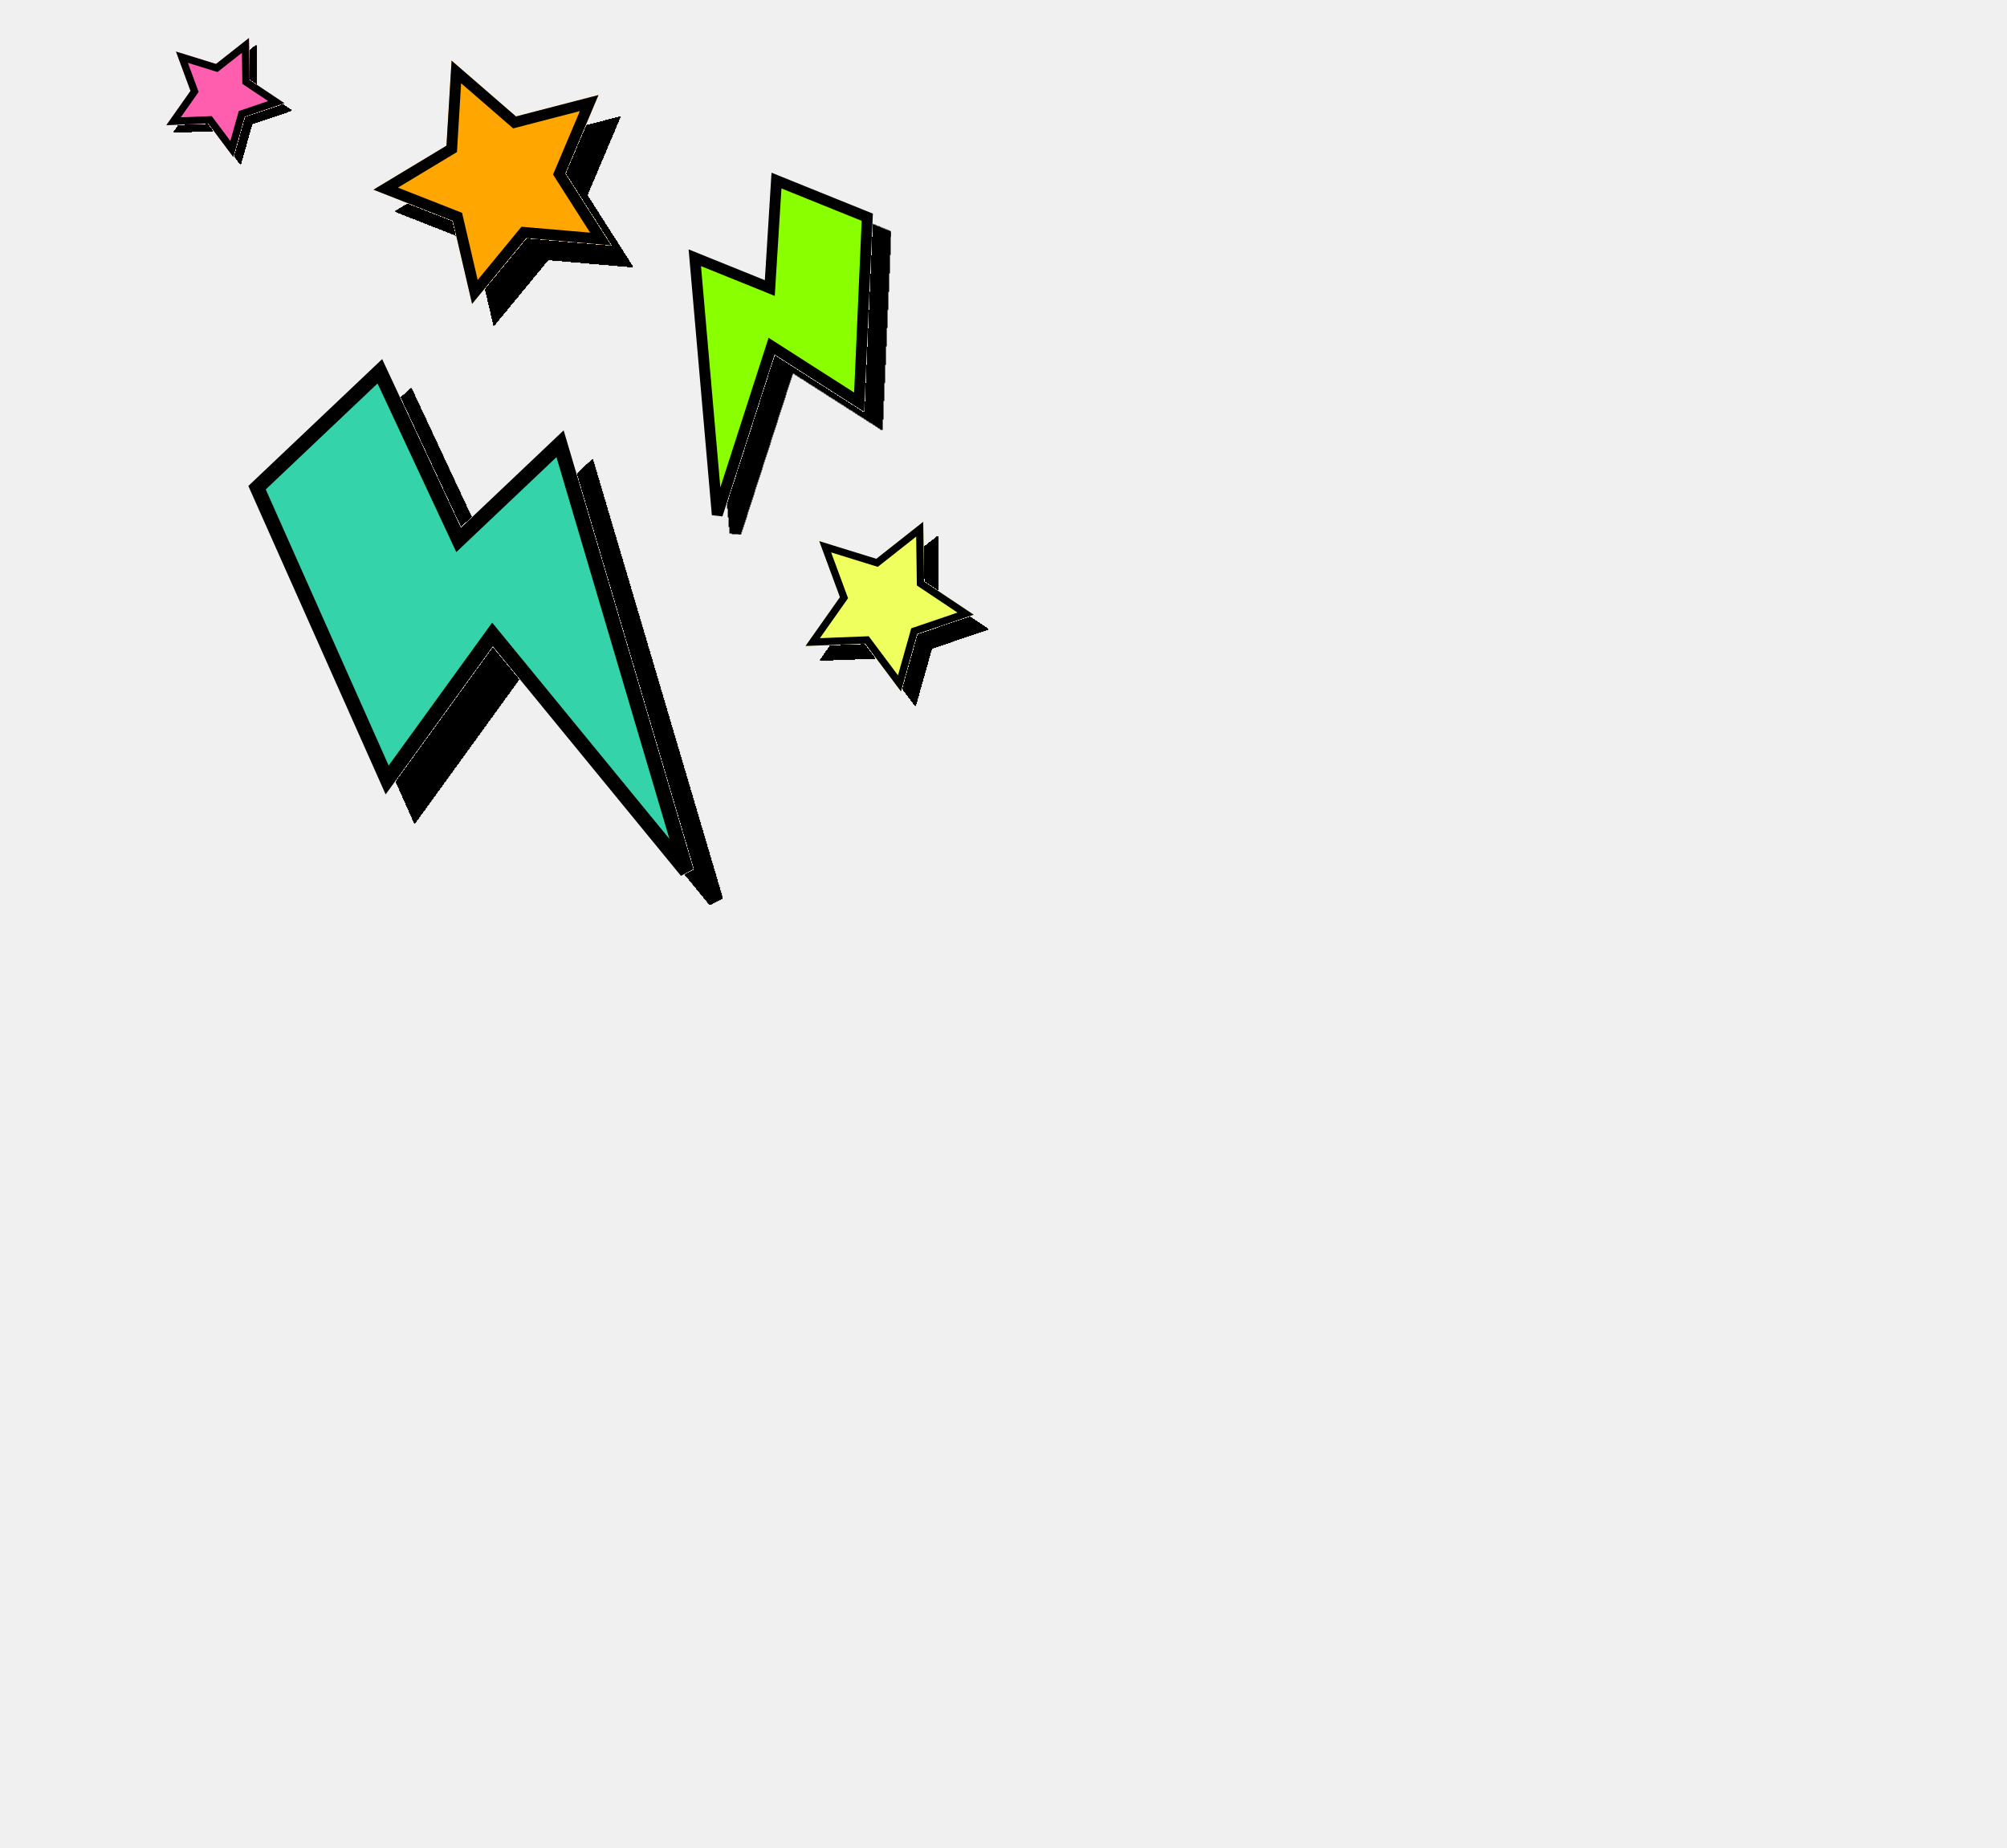
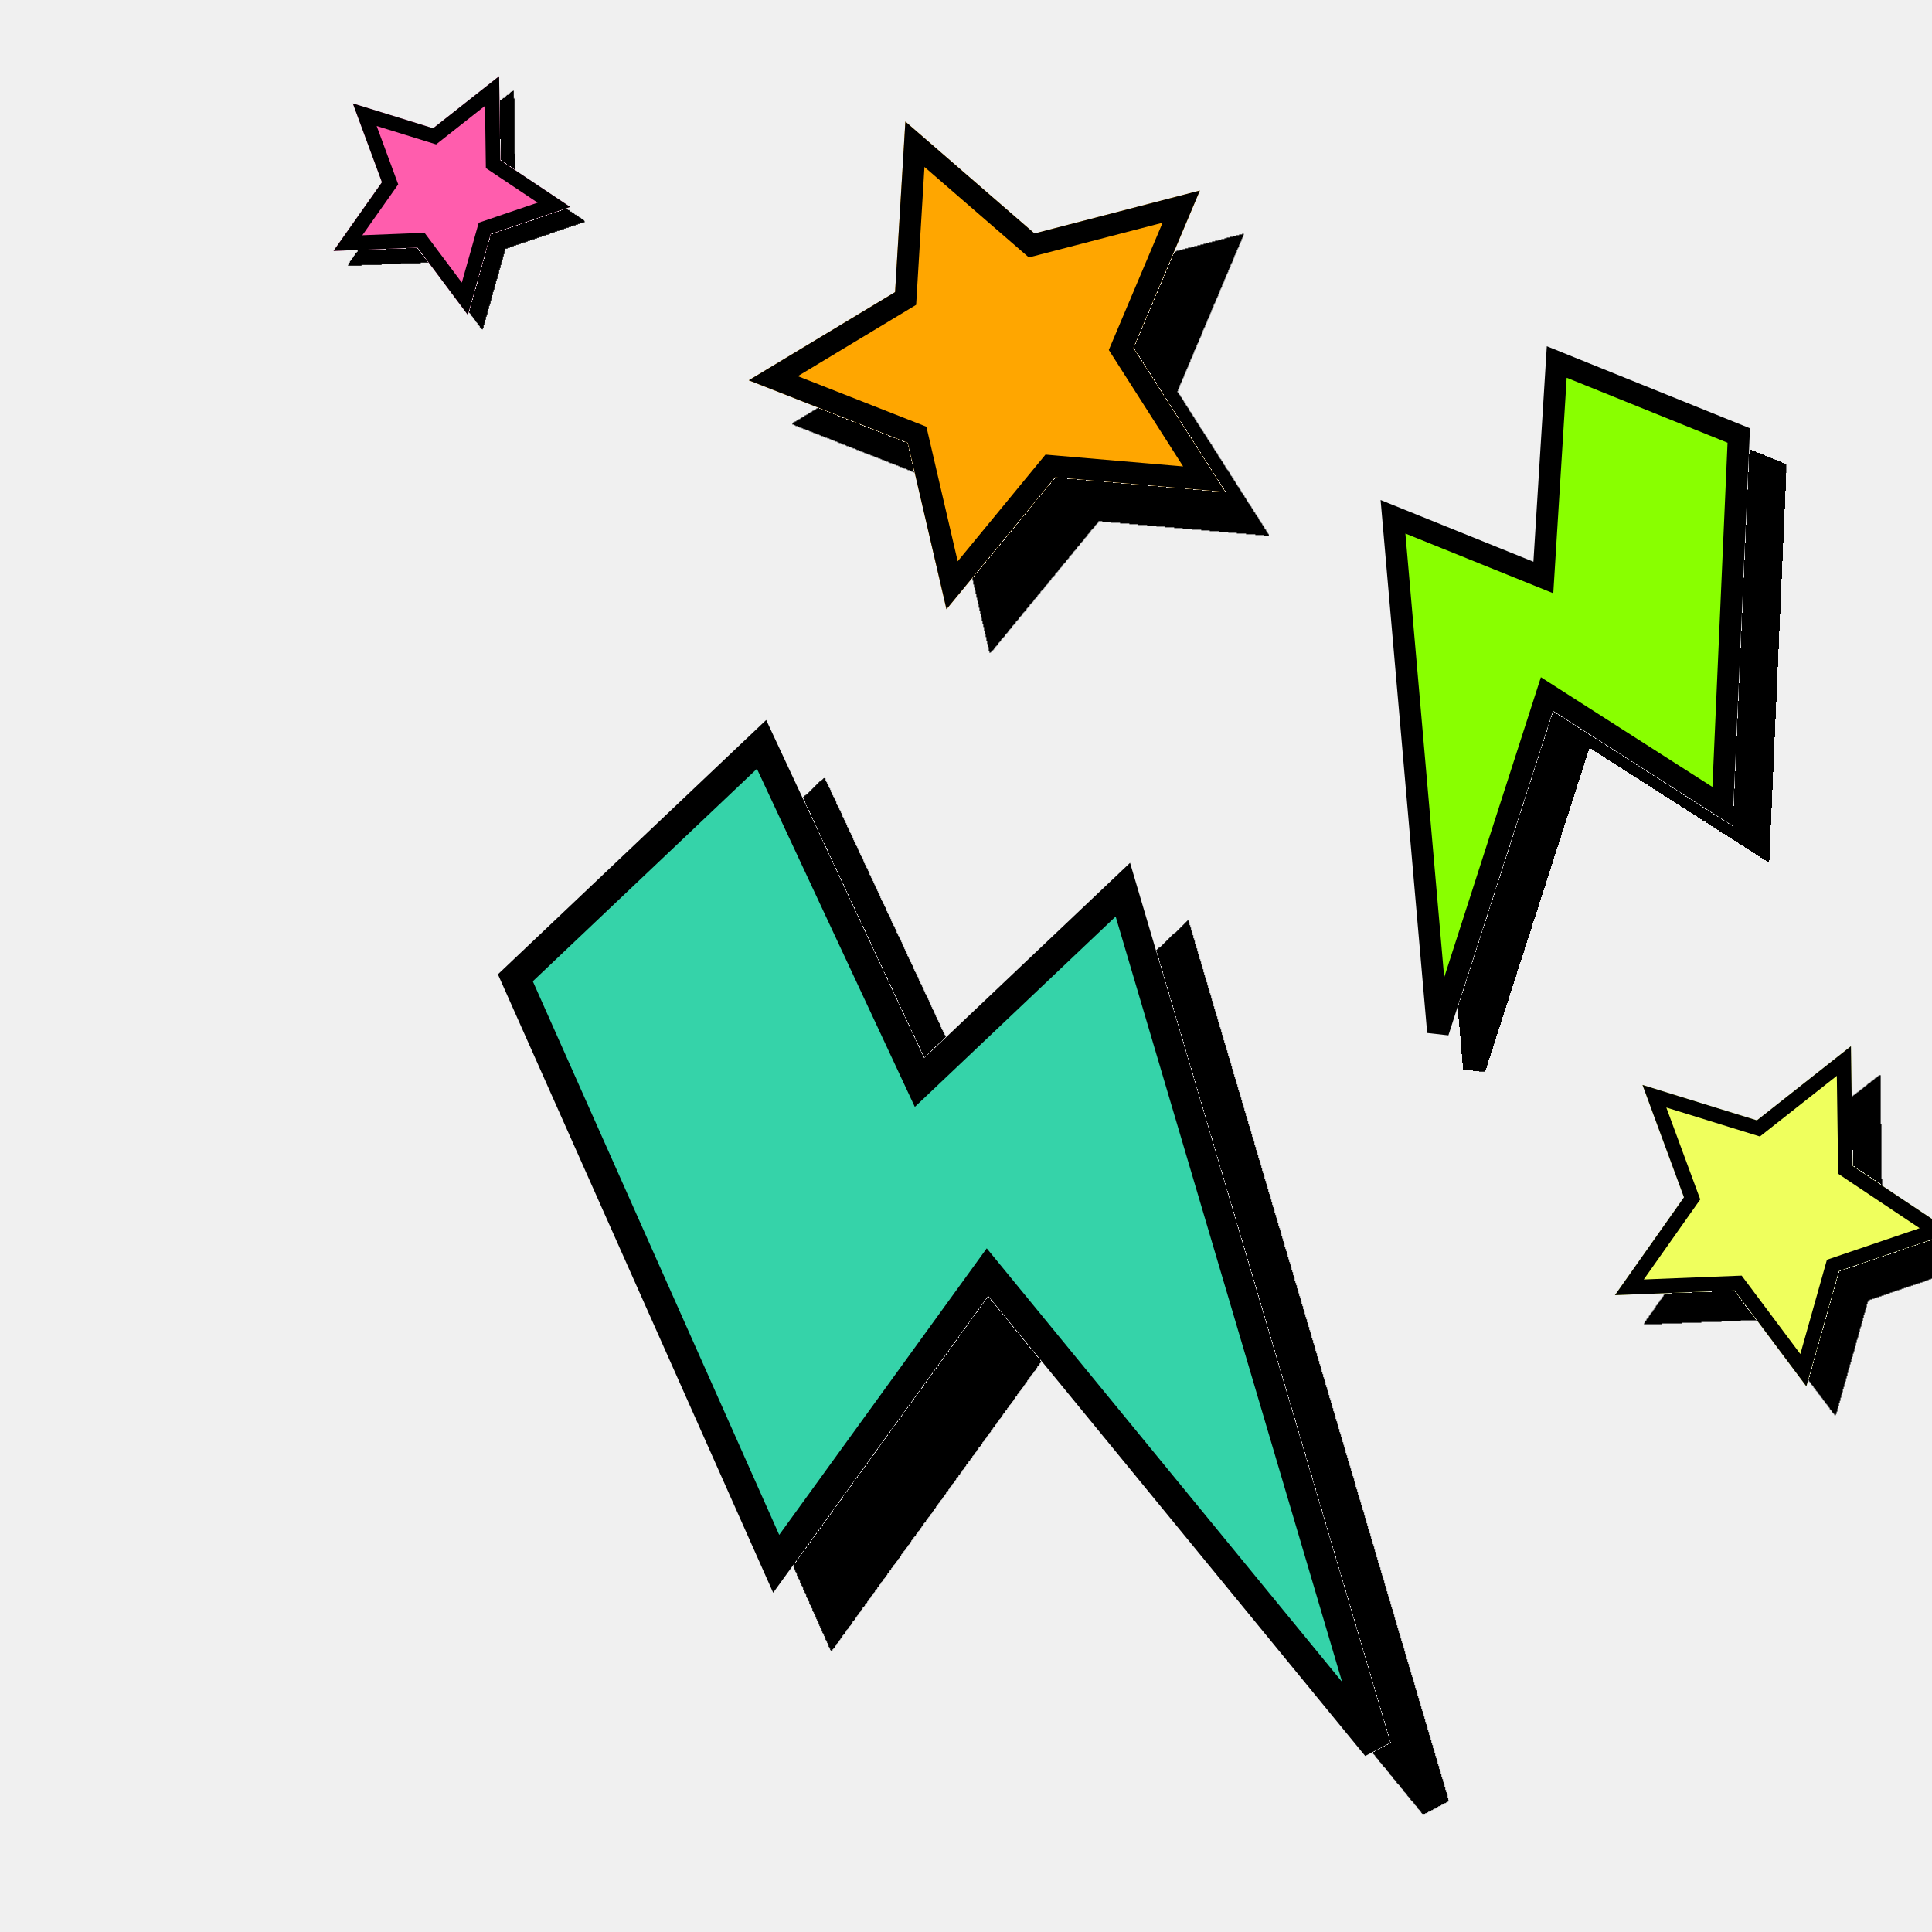
- <svg xmlns="http://www.w3.org/2000/svg" width="554" height="510" viewBox="0 0 554 510" fill="none">
-   <mask id="mask0_2780_5742" style="mask-type:alpha" maskUnits="userSpaceOnUse" x="0" y="0" width="554" height="511">
-     <rect width="554" height="511" fill="white" />
+ <svg xmlns="http://www.w3.org/2000/svg" width="266" height="266" viewBox="0 0 266 266" fill="none">
+   <mask id="mask0_2780_5742" style="mask-type:alpha" maskUnits="userSpaceOnUse" x="0" y="0" width="266" height="266">
+     <rect width="266" height="266" fill="white" />
  </mask>
  <g mask="url(#mask0_2780_5742)">
    <g filter="url(#filter0_d_2780_5742)">
      <path d="M70.955 134.624L104.852 102.489L126.593 149.038L154.596 122.492L189.511 240.499L135.952 175.145L106.867 215.308L70.955 134.624Z" fill="#35D3A9" />
      <path d="M70.955 134.624L104.852 102.489L126.593 149.038L154.596 122.492L189.511 240.499L135.952 175.145L106.867 215.308L70.955 134.624Z" stroke="black" stroke-width="4" />
    </g>
    <g filter="url(#filter1_d_2780_5742)">
      <path d="M254.84 144.04L255.071 160.528L268.784 169.686L253.174 175L248.702 190.872L238.824 177.668L222.347 178.319L231.852 164.845L226.141 149.376L241.893 154.252L254.84 144.04Z" fill="#EFFF5D" />
      <path d="M253.869 146.08L254.071 160.542L254.078 161.068L254.515 161.36L266.543 169.392L252.851 174.053L252.354 174.222L252.211 174.729L248.289 188.65L239.625 177.069L239.31 176.648L238.784 176.668L224.332 177.24L232.669 165.421L232.973 164.991L232.79 164.498L227.781 150.93L241.598 155.207L242.1 155.362L242.513 155.037L253.869 146.08Z" stroke="black" stroke-width="2" />
    </g>
    <g filter="url(#filter2_d_2780_5742)">
      <path d="M68.719 10.493L68.881 22.063L78.504 28.489L67.549 32.218L64.411 43.356L57.48 34.091L45.917 34.548L52.588 25.092L48.58 14.237L59.634 17.659L68.719 10.493Z" fill="#FF5DAD" />
      <path d="M67.748 12.533L67.881 22.077L67.888 22.603L68.325 22.895L76.263 28.196L67.227 31.272L66.73 31.441L66.587 31.947L63.998 41.135L58.281 33.492L57.966 33.071L57.44 33.091L47.903 33.468L53.405 25.669L53.708 25.239L53.526 24.746L50.22 15.792L59.338 18.614L59.84 18.77L60.253 18.444L67.748 12.533Z" stroke="black" stroke-width="2" />
    </g>
    <g filter="url(#filter3_d_2780_5742)">
      <path d="M124.653 16.736L142.429 32.144L165.199 26.235L156.039 47.902L168.695 67.731L145.257 65.715L130.31 83.88L124.984 60.966L103.09 52.363L123.236 40.218L124.653 16.736Z" fill="#FFA600" />
      <path d="M125.967 19.861L141.446 33.277L142.042 33.794L142.806 33.596L162.634 28.45L154.657 47.318L154.35 48.044L154.774 48.709L165.795 65.976L145.386 64.221L144.6 64.153L144.099 64.762L131.083 80.58L126.445 60.627L126.267 59.859L125.533 59.57L106.467 52.078L124.011 41.502L124.686 41.095L124.733 40.308L125.967 19.861Z" stroke="black" stroke-width="3" />
    </g>
    <g filter="url(#filter4_d_2780_5742)">
      <path d="M239.396 59.962L214.335 49.841L212.49 79.511L191.788 71.15L197.989 142.09L212.983 95.552L237.153 111.016L239.396 59.962Z" fill="#89FF00" />
      <path d="M239.396 59.962L214.335 49.841L212.49 79.511L191.788 71.15L197.989 142.09L212.983 95.552L237.153 111.016L239.396 59.962Z" stroke="black" stroke-width="3" />
    </g>
  </g>
  <defs>
    <filter id="filter0_d_2780_5742" x="68.553" y="99.129" width="130.876" height="150.638" filterUnits="userSpaceOnUse" color-interpolation-filters="sRGB">
      <feFlood flood-opacity="0" result="BackgroundImageFix" />
      <feColorMatrix in="SourceAlpha" type="matrix" values="0 0 0 0 0 0 0 0 0 0 0 0 0 0 0 0 0 0 127 0" result="hardAlpha" />
      <feOffset dx="8" dy="8" />
      <feComposite in2="hardAlpha" operator="out" />
      <feColorMatrix type="matrix" values="0 0 0 0 0 0 0 0 0 0 0 0 0 0 0 0 0 0 1 0" />
      <feBlend mode="normal" in2="BackgroundImageFix" result="effect1_dropShadow_2780_5742" />
      <feBlend mode="normal" in="SourceGraphic" in2="effect1_dropShadow_2780_5742" result="shape" />
    </filter>
    <filter id="filter1_d_2780_5742" x="222.347" y="144.04" width="50.437" height="50.832" filterUnits="userSpaceOnUse" color-interpolation-filters="sRGB">
      <feFlood flood-opacity="0" result="BackgroundImageFix" />
      <feColorMatrix in="SourceAlpha" type="matrix" values="0 0 0 0 0 0 0 0 0 0 0 0 0 0 0 0 0 0 127 0" result="hardAlpha" />
      <feOffset dx="4" dy="4" />
      <feComposite in2="hardAlpha" operator="out" />
      <feColorMatrix type="matrix" values="0 0 0 0 0 0 0 0 0 0 0 0 0 0 0 0 0 0 1 0" />
      <feBlend mode="normal" in2="BackgroundImageFix" result="effect1_dropShadow_2780_5742" />
      <feBlend mode="normal" in="SourceGraphic" in2="effect1_dropShadow_2780_5742" result="shape" />
    </filter>
    <filter id="filter2_d_2780_5742" x="45.917" y="10.493" width="34.586" height="34.863" filterUnits="userSpaceOnUse" color-interpolation-filters="sRGB">
      <feFlood flood-opacity="0" result="BackgroundImageFix" />
      <feColorMatrix in="SourceAlpha" type="matrix" values="0 0 0 0 0 0 0 0 0 0 0 0 0 0 0 0 0 0 127 0" result="hardAlpha" />
      <feOffset dx="2" dy="2" />
      <feComposite in2="hardAlpha" operator="out" />
      <feColorMatrix type="matrix" values="0 0 0 0 0 0 0 0 0 0 0 0 0 0 0 0 0 0 1 0" />
      <feBlend mode="normal" in2="BackgroundImageFix" result="effect1_dropShadow_2780_5742" />
      <feBlend mode="normal" in="SourceGraphic" in2="effect1_dropShadow_2780_5742" result="shape" />
    </filter>
    <filter id="filter3_d_2780_5742" x="103.09" y="16.736" width="71.605" height="73.143" filterUnits="userSpaceOnUse" color-interpolation-filters="sRGB">
      <feFlood flood-opacity="0" result="BackgroundImageFix" />
      <feColorMatrix in="SourceAlpha" type="matrix" values="0 0 0 0 0 0 0 0 0 0 0 0 0 0 0 0 0 0 127 0" result="hardAlpha" />
      <feOffset dx="6" dy="6" />
      <feComposite in2="hardAlpha" operator="out" />
      <feColorMatrix type="matrix" values="0 0 0 0 0 0 0 0 0 0 0 0 0 0 0 0 0 0 1 0" />
      <feBlend mode="normal" in2="BackgroundImageFix" result="effect1_dropShadow_2780_5742" />
      <feBlend mode="normal" in="SourceGraphic" in2="effect1_dropShadow_2780_5742" result="shape" />
    </filter>
    <filter id="filter4_d_2780_5742" x="190.081" y="47.67" width="55.86" height="99.879" filterUnits="userSpaceOnUse" color-interpolation-filters="sRGB">
      <feFlood flood-opacity="0" result="BackgroundImageFix" />
      <feColorMatrix in="SourceAlpha" type="matrix" values="0 0 0 0 0 0 0 0 0 0 0 0 0 0 0 0 0 0 127 0" result="hardAlpha" />
      <feOffset dx="5" dy="5" />
      <feComposite in2="hardAlpha" operator="out" />
      <feColorMatrix type="matrix" values="0 0 0 0 0 0 0 0 0 0 0 0 0 0 0 0 0 0 1 0" />
      <feBlend mode="normal" in2="BackgroundImageFix" result="effect1_dropShadow_2780_5742" />
      <feBlend mode="normal" in="SourceGraphic" in2="effect1_dropShadow_2780_5742" result="shape" />
    </filter>
  </defs>
</svg>
